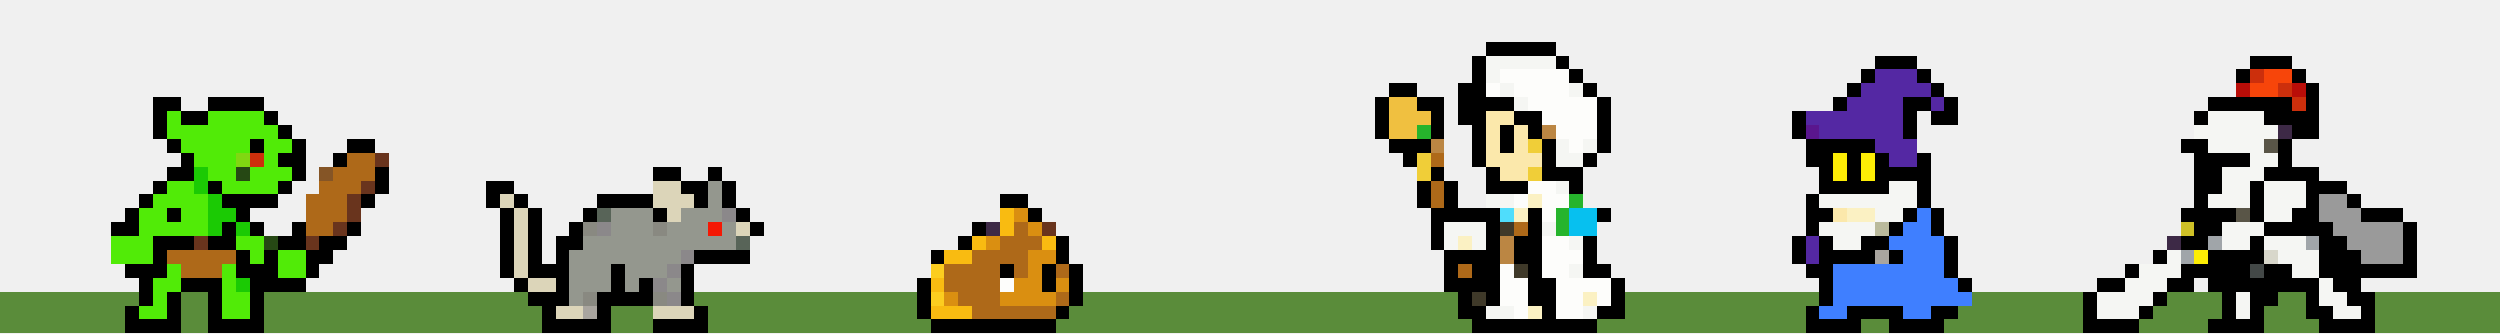
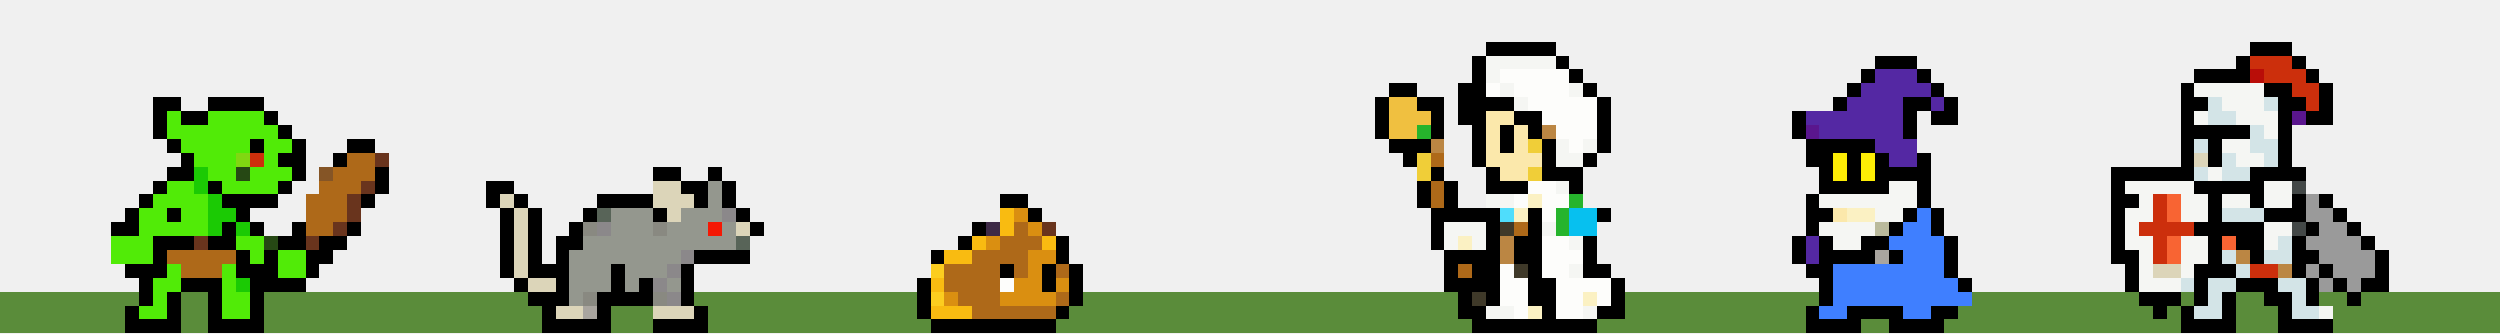
<svg xmlns="http://www.w3.org/2000/svg" viewBox="0 0 180 24" width="960" height="128" shape-rendering="crispEdges">
  <defs>
    <filter id="flash">
      <feFlood flood-color="#ffffff" />
      <feComposite operator="in" in2="SourceAlpha" />
+     </filter>
+     <filter id="hit" color-interpolation-filters="sRGB">
+       <feComponentTransfer>
+         <feFuncR type="gamma" exponent="0.6" />
+         <feFuncG type="gamma" exponent="0.6" />
+         <feFuncB type="gamma" exponent="0.6" />
+       </feComponentTransfer>
    </filter>
    <g id="a0">
      <path fill="#000000" d="M5 7h2v1h-2zM9 7h4v1h-4zM5 8h1v1h-1zM7 8h2v1h-2zM13 8h1v1h-1zM5 9h1v1h-1zM14 9h1v1h-1zM6 10h1v1h-1zM12 10h1v1h-1zM15 10h1v1h-1zM19 10h2v1h-2zM7 11h1v1h-1zM14 11h2v1h-2zM18 11h1v1h-1zM6 12h2v1h-2zM15 12h1v1h-1zM21 12h1v1h-1zM5 13h1v1h-1zM9 13h1v1h-1zM14 13h1v1h-1zM21 13h1v1h-1zM4 14h1v1h-1zM10 14h4v1h-4zM20 14h1v1h-1zM3 15h1v1h-1zM6 15h1v1h-1zM11 15h1v1h-1zM2 16h2v1h-2zM10 16h1v1h-1zM12 16h1v1h-1zM15 16h1v1h-1zM19 16h1v1h-1zM5 17h3v1h-3zM9 17h2v1h-2zM14 17h2v1h-2zM17 17h2v1h-2zM5 18h1v1h-1zM11 18h1v1h-1zM13 18h1v1h-1zM16 18h2v1h-2zM3 19h3v1h-3zM11 19h3v1h-3zM16 19h1v1h-1zM4 20h1v1h-1zM7 20h3v1h-3zM12 20h4v1h-4zM4 21h1v1h-1zM6 21h1v1h-1zM9 21h1v1h-1zM12 21h1v1h-1zM3 22h1v1h-1zM6 22h1v1h-1zM9 22h1v1h-1zM12 22h1v1h-1zM3 23h4v1h-4zM9 23h4v1h-4z" />
      <path fill="#1bca04" d="M8 12h1v1h-1zM8 13h1v1h-1zM9 14h1v1h-1zM9 15h2v1h-2zM9 16h1v1h-1zM11 16h1v1h-1zM11 20h1v1h-1z" />
      <path fill="#264814" d="M11 12h1v1h-1zM13 17h1v1h-1z" />
      <path fill="#51eb07" d="M6 8h1v1h-1zM9 8h4v1h-4zM6 9h8v1h-8zM7 10h5v1h-5zM13 10h2v1h-2zM8 11h3v1h-3zM13 11h1v1h-1zM9 12h2v1h-2zM12 12h3v1h-3zM6 13h2v1h-2zM10 13h4v1h-4zM5 14h4v1h-4zM4 15h2v1h-2zM7 15h2v1h-2zM4 16h5v1h-5zM2 17h3v1h-3zM11 17h2v1h-2zM2 18h3v1h-3zM12 18h1v1h-1zM14 18h2v1h-2zM6 19h1v1h-1zM10 19h1v1h-1zM14 19h2v1h-2zM5 20h2v1h-2zM10 20h1v1h-1zM5 21h1v1h-1zM10 21h2v1h-2zM4 22h2v1h-2zM10 22h2v1h-2z" />
      <path fill="#69341d" d="M21 11h1v1h-1zM20 13h1v1h-1zM19 14h1v1h-1zM19 15h1v1h-1zM18 16h1v1h-1zM8 17h1v1h-1zM16 17h1v1h-1z" />
      <path fill="#81d712" d="M11 11h1v1h-1z" />
      <path fill="#855526" d="M17 12h1v1h-1z" />
      <path fill="#ae6919" d="M19 11h2v1h-2zM18 12h3v1h-3zM17 13h3v1h-3zM16 14h3v1h-3zM16 15h3v1h-3zM16 16h2v1h-2zM6 18h5v1h-5zM7 19h3v1h-3z" />
      <path fill="#cc2f0c" d="M12 11h1v1h-1z" />
    </g>
+     <clipPath id="a0u">
+       <rect x="0" y="0" width="24" height="15" />
+     </clipPath>
+     <clipPath id="a0l">
+       <rect x="0" y="16" width="24" height="8" />
+     </clipPath>
    <g id="a1">
      <path fill="#000000" d="M14 12h2v1h-2zM18 12h1v1h-1zM2 13h2v1h-2zM16 13h2v1h-2zM19 13h1v1h-1zM2 14h1v1h-1zM4 14h1v1h-1zM10 14h4v1h-4zM17 14h1v1h-1zM19 14h1v1h-1zM3 15h1v1h-1zM5 15h1v1h-1zM9 15h1v1h-1zM14 15h1v1h-1zM20 15h1v1h-1zM3 16h1v1h-1zM5 16h1v1h-1zM8 16h1v1h-1zM21 16h1v1h-1zM3 17h1v1h-1zM5 17h1v1h-1zM7 17h2v1h-2zM3 18h1v1h-1zM5 18h1v1h-1zM7 18h1v1h-1zM17 18h4v1h-4zM3 19h1v1h-1zM5 19h3v1h-3zM11 19h1v1h-1zM16 19h1v1h-1zM4 20h1v1h-1zM7 20h1v1h-1zM11 20h1v1h-1zM13 20h1v1h-1zM16 20h1v1h-1zM5 21h3v1h-3zM10 21h4v1h-4zM16 21h1v1h-1zM6 22h1v1h-1zM10 22h1v1h-1zM17 22h1v1h-1zM6 23h5v1h-5zM14 23h4v1h-4z" />
      <path fill="#586458" d="M10 15h1v1h-1zM20 17h1v1h-1z" />
      <path fill="#898981" d="M9 16h1v1h-1zM14 16h1v1h-1zM9 21h1v1h-1zM14 21h1v1h-1z" />
      <path fill="#8b888a" d="M19 15h1v1h-1zM10 16h1v1h-1zM16 18h1v1h-1zM15 19h1v1h-1zM14 20h1v1h-1zM15 21h1v1h-1z" />
      <path fill="#94978e" d="M18 13h1v1h-1zM18 14h1v1h-1zM11 15h3v1h-3zM16 15h3v1h-3zM11 16h3v1h-3zM15 16h3v1h-3zM19 16h1v1h-1zM9 17h11v1h-11zM8 18h8v1h-8zM8 19h3v1h-3zM12 19h3v1h-3zM8 20h3v1h-3zM12 20h1v1h-1zM15 20h1v1h-1zM8 21h1v1h-1z" />
      <path fill="#a9a59f" d="M9 22h1v1h-1z" />
      <path fill="#dcd5b9" d="M14 13h2v1h-2zM3 14h1v1h-1zM14 14h3v1h-3zM4 15h1v1h-1zM15 15h1v1h-1zM4 16h1v1h-1zM20 16h1v1h-1zM4 17h1v1h-1zM4 18h1v1h-1zM4 19h1v1h-1zM5 20h2v1h-2zM7 22h2v1h-2zM14 22h3v1h-3z" />
      <path fill="#f51804" d="M18 16h1v1h-1z" />
    </g>
+     <clipPath id="a1u">
+       <rect x="0" y="0" width="24" height="18" />
+     </clipPath>
+     <clipPath id="a1l">
+       <rect x="0" y="19" width="24" height="5" />
+     </clipPath>
    <g id="a2">
      <path fill="#000000" d="M12 14h2v1h-2zM14 15h1v1h-1zM10 16h1v1h-1zM9 17h1v1h-1zM16 17h1v1h-1zM7 18h1v1h-1zM16 18h1v1h-1zM12 19h1v1h-1zM15 19h1v1h-1zM17 19h1v1h-1zM6 20h1v1h-1zM15 20h1v1h-1zM17 20h1v1h-1zM6 21h1v1h-1zM17 21h1v1h-1zM6 22h1v1h-1zM16 22h1v1h-1zM7 23h9v1h-9z" />
      <path fill="#3d2946" d="M11 16h1v1h-1z" />
      <path fill="#69341d" d="M15 16h1v1h-1z" />
      <path fill="#ae6919" d="M13 16h1v1h-1zM12 17h3v1h-3zM10 18h4v1h-4zM8 19h4v1h-4zM13 19h1v1h-1zM16 19h1v1h-1zM8 20h4v1h-4zM9 21h3v1h-3zM16 21h1v1h-1zM10 22h6v1h-6z" />
      <path fill="#da8f11" d="M13 15h1v1h-1zM14 16h1v1h-1zM11 17h1v1h-1zM14 18h2v1h-2zM14 19h1v1h-1zM13 20h2v1h-2zM16 20h1v1h-1zM8 21h1v1h-1zM12 21h4v1h-4z" />
      <path fill="#f9bb11" d="M12 15h1v1h-1zM12 16h1v1h-1zM10 17h1v1h-1zM15 17h1v1h-1zM8 18h2v1h-2zM7 20h1v1h-1zM7 22h3v1h-3z" />
      <path fill="#fccd1f" d="M7 19h1v1h-1zM7 21h1v1h-1z" />
      <path fill="#fdfdfb" d="M12 20h1v1h-1z" />
    </g>
+     <clipPath id="a2u">
+       <rect x="0" y="0" width="24" height="19" />
+     </clipPath>
+     <clipPath id="a2l">
+       <rect x="0" y="20" width="24" height="4" />
+     </clipPath>
    <g id="a3">
      <path fill="#000000" d="M9 4h3v1h-3zM8 5h1v1h-1zM12 5h1v1h-1zM7 6h1v1h-1zM7 7h1v1h-1zM9 7h6v1h-6zM7 8h4v1h-4zM15 8h1v1h-1zM7 9h2v1h-2zM9 10h1v1h-1zM15 10h2v1h-2zM9 11h1v1h-1zM12 11h4v1h-4zM7 12h4v1h-4zM14 12h2v1h-2zM5 13h3v1h-3zM11 13h1v1h-1zM14 13h2v1h-2zM4 14h1v1h-1zM7 14h1v1h-1zM11 14h1v1h-1zM15 14h1v1h-1zM1 15h3v1h-3zM7 15h2v1h-2zM11 15h1v1h-1zM13 15h4v1h-4zM0 16h1v1h-1zM6 16h5v1h-5zM14 16h2v1h-2zM0 17h1v1h-1zM5 17h2v1h-2zM11 17h1v1h-1zM15 17h2v1h-2zM0 18h1v1h-1zM4 18h3v1h-3zM11 18h4v1h-4zM18 18h1v1h-1zM0 19h7v1h-7zM9 19h2v1h-2zM12 19h5v1h-5zM20 19h1v1h-1zM4 20h2v1h-2zM7 20h8v1h-8zM16 20h2v1h-2zM21 20h2v1h-2zM3 21h2v1h-2zM7 21h1v1h-1zM10 21h2v1h-2zM13 21h1v1h-1zM18 21h1v1h-1zM23 21h1v1h-1zM3 22h1v1h-1zM6 22h2v1h-2zM11 22h1v1h-1zM13 22h1v1h-1zM19 22h1v1h-1zM23 22h1v1h-1zM3 23h4v1h-4zM11 23h4v1h-4zM20 23h4v1h-4z" />
      <path fill="#3d2946" d="M9 9h1v1h-1zM17 17h1v1h-1z" />
      <path fill="#434847" d="M11 19h1v1h-1z" />
      <path fill="#595547" d="M10 10h1v1h-1zM12 15h1v1h-1z" />
      <path fill="#a0a5a9" d="M7 17h1v1h-1zM14 17h1v1h-1zM16 18h1v1h-1z" />
      <path fill="#b90d08" d="M8 6h1v1h-1zM12 6h1v1h-1z" />
      <path fill="#cc2f0c" d="M11 5h1v1h-1zM9 6h1v1h-1zM8 7h1v1h-1z" />
      <path fill="#cec027" d="M16 16h1v1h-1z" />
      <path fill="#d8d7cb" d="M10 18h1v1h-1z" />
      <path fill="currentColor" d="M5 14h2v1h-2zM4 15h3v1h-3zM1 16h5v1h-5zM1 17h4v1h-4zM1 18h3v1h-3z" />
      <path fill="#f5f6f3" d="M11 8h4v1h-4zM10 9h6v1h-6zM11 10h4v1h-4zM10 11h2v1h-2zM11 12h3v1h-3zM8 13h3v1h-3zM12 13h2v1h-2zM8 14h3v1h-3zM12 14h3v1h-3zM9 15h2v1h-2zM11 16h3v1h-3zM8 17h3v1h-3zM12 17h2v1h-2zM7 18h3v1h-3zM17 18h1v1h-1zM7 19h2v1h-2zM17 19h3v1h-3zM6 20h1v1h-1zM18 20h3v1h-3zM5 21h2v1h-2zM12 21h1v1h-1zM19 21h4v1h-4zM4 22h2v1h-2zM12 22h1v1h-1zM20 22h3v1h-3z" />
      <path fill="#f7450a" d="M9 5h2v1h-2zM10 6h2v1h-2z" />
      <path fill="#fded05" d="M15 18h1v1h-1z" />
    </g>
    <g id="a4">
+       <path fill="#000000" d="M9 3h3v1h-3zM8 4h1v1h-1zM12 4h1v1h-1zM7 5h1v1h-1zM12 5h4v1h-4zM6 6h1v1h-1zM9 6h2v1h-2zM16 6h1v1h-1zM6 7h1v1h-1zM8 7h2v1h-2zM15 7h2v1h-2zM6 8h2v1h-2zM9 8h1v1h-1zM16 8h1v1h-1zM9 9h1v1h-1zM12 9h5v1h-5zM9 10h1v1h-1zM14 10h1v1h-1zM16 10h1v1h-1zM9 11h1v1h-1zM14 11h1v1h-1zM16 11h1v1h-1zM8 12h4v1h-4zM16 12h6v1h-6zM11 13h5v1h-5zM21 13h1v1h-1zM6 14h1v1h-1zM8 14h1v1h-1zM11 14h1v1h-1zM14 14h1v1h-1zM20 14h2v1h-2zM5 15h1v1h-1zM8 15h3v1h-3zM14 15h1v1h-1zM21 15h1v1h-1zM4 16h1v1h-1zM7 16h1v1h-1zM11 16h5v1h-5zM21 16h1v1h-1zM3 17h1v1h-1zM8 17h1v1h-1zM11 17h2v1h-2zM14 17h1v1h-1zM21 17h1v1h-1zM2 18h1v1h-1zM7 18h2v1h-2zM11 18h1v1h-1zM14 18h1v1h-1zM20 18h2v1h-2zM2 19h1v1h-1zM6 19h1v1h-1zM8 19h1v1h-1zM13 19h3v1h-3zM20 19h1v1h-1zM2 20h2v1h-2zM5 20h1v1h-1zM7 20h1v1h-1zM10 20h3v1h-3zM15 20h1v1h-1zM20 20h1v1h-1zM4 21h1v1h-1zM7 21h1v1h-1zM9 21h2v1h-2zM13 21h1v1h-1zM15 21h1v1h-1zM17 21h3v1h-3zM9 22h1v1h-1zM13 22h1v1h-1zM16 22h1v1h-1zM18 22h1v1h-1zM6 23h4v1h-4zM13 23h4v1h-4z" />
+       <path fill="#434847" d="M8 13h1v1h-1zM8 16h1v1h-1z" />
+       <path fill="#5a168e" d="M8 8h1v1h-1z" />
+       <path fill="#b90d08" d="M11 5h1v1h-1z" />
+       <path fill="#bb8643" d="M12 18h1v1h-1zM9 19h1v1h-1z" />
+       <path fill="#cc2f0c" d="M9 4h3v1h-3zM8 5h3v1h-3zM7 6h2v1h-2zM7 7h1v1h-1zM18 14h1v1h-1zM18 15h1v1h-1zM16 16h4v1h-4zM18 17h1v1h-1zM18 18h1v1h-1zM10 19h2v1h-2z" />
+       <path fill="#d3e4e7" d="M10 7h1v1h-1zM14 7h1v1h-1zM13 8h2v1h-2zM11 9h1v1h-1zM10 10h2v1h-2zM15 10h1v1h-1zM10 11h1v1h-1zM13 11h1v1h-1zM12 12h2v1h-2zM15 12h1v1h-1zM11 15h3v1h-3zM9 17h1v1h-1zM9 18h2v1h-2zM13 18h1v1h-1zM12 19h1v1h-1zM8 20h2v1h-2zM13 20h2v1h-2zM16 20h1v1h-1zM8 21h1v1h-1zM14 21h1v1h-1zM7 22h2v1h-2zM14 22h2v1h-2z" />
+       <path fill="#dcd5b9" d="M15 11h1v1h-1zM17 19h2v1h-2z" />
+       <path fill="currentColor" d="M7 14h1v1h-1zM6 15h2v1h-2zM5 16h2v1h-2zM4 17h4v1h-4zM3 18h4v1h-4zM3 19h3v1h-3zM7 19h1v1h-1zM4 20h1v1h-1zM6 20h1v1h-1z" />
+       <path fill="#f5f6f3" d="M11 6h5v1h-5zM11 7h3v1h-3zM10 8h3v1h-3zM15 8h1v1h-1zM10 9h1v1h-1zM12 10h2v1h-2zM11 11h2v1h-2zM14 12h1v1h-1zM9 13h2v1h-2zM16 13h5v1h-5zM9 14h2v1h-2zM12 14h2v1h-2zM15 14h2v1h-2zM19 14h1v1h-1zM15 15h2v1h-2zM19 15h2v1h-2zM9 16h2v1h-2zM20 16h1v1h-1zM10 17h1v1h-1zM15 17h2v1h-2zM19 17h2v1h-2zM15 18h2v1h-2zM19 18h1v1h-1zM16 19h1v1h-1zM19 19h1v1h-1zM17 20h3v1h-3zM6 22h1v1h-1z" />
+       <path fill="#f86433" d="M17 14h1v1h-1zM17 15h1v1h-1zM13 17h1v1h-1zM17 17h1v1h-1zM17 18h1v1h-1z" />
+     </g>
+     <clipPath id="a4u">
+       <rect x="0" y="0" width="24" height="13" />
+     </clipPath>
+     <clipPath id="a4l">
+       <rect x="0" y="14" width="24" height="10" />
+     </clipPath>
+     <g id="a5">
      <path fill="#000000" d="M9 4h3v1h-3zM8 5h1v1h-1zM12 5h1v1h-1zM7 6h1v1h-1zM13 6h1v1h-1zM6 7h1v1h-1zM8 7h2v1h-2zM14 7h1v1h-1zM6 8h2v1h-2zM9 8h1v1h-1zM17 8h1v1h-1zM9 9h1v1h-1zM17 9h1v1h-1zM12 10h5v1h-5zM8 11h1v1h-1zM11 11h1v1h-1zM13 11h1v1h-1zM15 11h2v1h-2zM8 12h4v1h-4zM13 12h1v1h-1zM15 12h1v1h-1zM8 13h1v1h-1zM11 13h5v1h-5zM8 14h1v1h-1zM16 14h1v1h-1zM7 15h1v1h-1zM9 15h1v1h-1zM15 15h2v1h-2zM7 16h1v1h-1zM10 16h1v1h-1zM16 16h1v1h-1zM6 17h1v1h-1zM11 17h2v1h-2zM15 17h1v1h-1zM17 17h1v1h-1zM6 18h1v1h-1zM10 18h1v1h-1zM12 18h4v1h-4zM17 18h1v1h-1zM6 19h1v1h-1zM15 19h2v1h-2zM5 20h1v1h-1zM15 20h1v1h-1zM15 21h1v1h-1zM6 22h2v1h-2zM10 22h4v1h-4zM16 22h1v1h-1zM7 23h4v1h-4zM13 23h4v1h-4z" />
      <path fill="#5428a3" d="M9 5h3v1h-3zM8 6h5v1h-5zM7 7h1v1h-1zM10 7h4v1h-4zM10 8h7v1h-7zM10 9h6v1h-6zM9 10h3v1h-3zM9 11h2v1h-2zM16 17h1v1h-1zM16 18h1v1h-1z" />
      <path fill="#5a168e" d="M16 9h1v1h-1z" />
      <path fill="currentColor" d="M8 15h1v1h-1zM8 16h2v1h-2zM7 17h4v1h-4zM7 18h3v1h-3zM7 19h8v1h-8zM6 20h9v1h-9zM5 21h10v1h-10zM8 22h2v1h-2zM14 22h2v1h-2z" />
      <path fill="#a9a59f" d="M11 18h1v1h-1z" />
      <path fill="#baba9c" d="M11 16h1v1h-1z" />
      <path fill="#f5f6f3" d="M9 13h2v1h-2zM9 14h7v1h-7zM10 15h2v1h-2zM12 16h4v1h-4zM13 17h2v1h-2z" />
      <path fill="#fbe8ab" d="M14 15h1v1h-1z" />
      <path fill="#fbf1c3" d="M12 15h2v1h-2z" />
      <path fill="#fded05" d="M12 11h1v1h-1zM14 11h1v1h-1zM12 12h1v1h-1zM14 12h1v1h-1z" />
    </g>
-     <g id="a5">
+     <clipPath id="a5u">
+       <rect x="0" y="0" width="24" height="14" />
+     </clipPath>
+     <clipPath id="a5l">
+       <rect x="0" y="15" width="24" height="9" />
+     </clipPath>
+     <g id="a6">
      <path fill="#000000" d="M8 3h5v1h-5zM7 4h1v1h-1zM13 4h1v1h-1zM6 5h1v1h-1zM13 5h1v1h-1zM5 6h1v1h-1zM13 6h2v1h-2zM18 6h2v1h-2zM4 7h1v1h-1zM11 7h4v1h-4zM16 7h2v1h-2zM20 7h1v1h-1zM4 8h1v1h-1zM9 8h2v1h-2zM13 8h2v1h-2zM16 8h1v1h-1zM20 8h1v1h-1zM4 9h1v1h-1zM9 9h1v1h-1zM11 9h1v1h-1zM13 9h1v1h-1zM16 9h1v1h-1zM20 9h1v1h-1zM4 10h1v1h-1zM8 10h1v1h-1zM11 10h1v1h-1zM13 10h1v1h-1zM17 10h3v1h-3zM5 11h1v1h-1zM8 11h1v1h-1zM13 11h1v1h-1zM18 11h1v1h-1zM6 12h3v1h-3zM12 12h1v1h-1zM16 12h1v1h-1zM6 13h1v1h-1zM10 13h3v1h-3zM15 13h1v1h-1zM17 13h1v1h-1zM15 14h1v1h-1zM17 14h1v1h-1zM4 15h1v1h-1zM9 15h1v1h-1zM12 15h5v1h-5zM9 16h1v1h-1zM12 16h1v1h-1zM16 16h1v1h-1zM5 17h1v1h-1zM9 17h2v1h-2zM12 17h1v1h-1zM16 17h1v1h-1zM5 18h1v1h-1zM9 18h2v1h-2zM12 18h4v1h-4zM4 19h2v1h-2zM9 19h1v1h-1zM12 19h2v1h-2zM15 19h1v1h-1zM3 20h1v1h-1zM8 20h2v1h-2zM12 20h4v1h-4zM3 21h1v1h-1zM8 21h2v1h-2zM12 21h1v1h-1zM14 21h1v1h-1zM3 22h2v1h-2zM8 22h1v1h-1zM13 22h2v1h-2zM5 23h9v1h-9z" />
      <path fill="#07c0ef" d="M5 15h2v1h-2zM5 16h2v1h-2z" />
      <path fill="currentColor" d="M18 7h2v1h-2zM17 8h3v1h-3zM18 9h2v1h-2z" />
      <path fill="#26b42c" d="M17 9h1v1h-1zM6 14h1v1h-1zM7 15h1v1h-1zM7 16h1v1h-1z" />
      <path fill="#3f3929" d="M11 16h1v1h-1zM10 19h1v1h-1zM13 21h1v1h-1z" />
      <path fill="#4fddfc" d="M11 15h1v1h-1z" />
      <path fill="#ae6919" d="M16 11h1v1h-1zM16 13h1v1h-1zM16 14h1v1h-1zM10 16h1v1h-1zM14 19h1v1h-1z" />
      <path fill="#bb8643" d="M8 9h1v1h-1zM16 10h1v1h-1zM11 17h1v1h-1zM11 18h1v1h-1z" />
      <path fill="#f0ce38" d="M9 10h1v1h-1zM17 11h1v1h-1zM9 12h1v1h-1zM17 12h1v1h-1z" />
      <path fill="#f5f6f3" d="M8 4h5v1h-5zM12 5h1v1h-1zM6 6h1v1h-1zM11 6h1v1h-1zM10 7h1v1h-1zM5 10h1v1h-1zM7 10h1v1h-1zM6 11h2v1h-2zM7 13h1v1h-1zM11 14h2v1h-2zM8 16h1v1h-1zM13 16h3v1h-3zM6 17h1v1h-1zM13 17h1v1h-1zM15 17h1v1h-1zM6 19h1v1h-1zM5 22h1v1h-1zM11 22h2v1h-2z" />
      <path fill="#fbe8ab" d="M11 8h2v1h-2zM10 9h1v1h-1zM12 9h1v1h-1zM10 10h1v1h-1zM12 10h1v1h-1zM9 11h4v1h-4zM10 12h2v1h-2z" />
      <path fill="#fbf1c3" d="M9 14h1v1h-1zM10 15h1v1h-1zM14 17h1v1h-1zM5 21h1v1h-1zM9 22h1v1h-1z" />
      <path fill="#fdfdfb" d="M7 5h5v1h-5zM7 6h4v1h-4zM12 6h1v1h-1zM5 7h5v1h-5zM5 8h4v1h-4zM5 9h3v1h-3zM6 10h1v1h-1zM8 13h2v1h-2zM7 14h2v1h-2zM10 14h1v1h-1zM8 15h1v1h-1zM7 17h2v1h-2zM6 18h3v1h-3zM7 19h2v1h-2zM11 19h1v1h-1zM4 20h4v1h-4zM10 20h2v1h-2zM4 21h1v1h-1zM6 21h2v1h-2zM10 21h2v1h-2zM6 22h2v1h-2zM10 22h1v1h-1z" />
    </g>
+     <clipPath id="a6u">
+       <rect x="0" y="0" width="24" height="13" />
+     </clipPath>
+     <clipPath id="a6l">
+       <rect x="0" y="14" width="24" height="10" />
+     </clipPath>
  </defs>
  <rect x="0" y="21" width="180" height="3" fill="#5a8c3a" />
  <g transform="translate(6 0)">
-     <animateTransform attributeName="transform" type="translate" additive="sum" values="0 0;0 -2" calcMode="discrete" begin="0s" dur="1s" repeatCount="indefinite" />
-     <use href="#a0" />
+     <g>
+       <animate attributeName="visibility" values="visible;hidden" calcMode="discrete" begin="-10s" dur="1s" repeatCount="indefinite" />
+       <use href="#a0" />
+     </g>
+     <g visibility="hidden">
+       <animate attributeName="visibility" values="hidden;visible" calcMode="discrete" begin="-10s" dur="1s" repeatCount="indefinite" />
+       <g>
+         <use href="#a0" clip-path="url(#a0u)" transform="translate(0 1)" />
+         <use href="#a0" clip-path="url(#a0l)" />
+       </g>
+     </g>
  </g>
  <g transform="translate(33 0)">
-     <animateTransform attributeName="transform" type="translate" additive="sum" values="0 0;0 -2" calcMode="discrete" begin="0s" dur="1s" repeatCount="indefinite" />
-     <use href="#a1" />
+     <g>
+       <animate attributeName="visibility" values="visible;hidden" calcMode="discrete" begin="-10s" dur="1s" repeatCount="indefinite" />
+       <use href="#a1" />
+     </g>
+     <g visibility="hidden">
+       <animate attributeName="visibility" values="hidden;visible" calcMode="discrete" begin="-10s" dur="1s" repeatCount="indefinite" />
+       <g>
+         <use href="#a1" clip-path="url(#a1u)" transform="translate(0 1)" />
+         <use href="#a1" clip-path="url(#a1l)" />
+       </g>
+     </g>
  </g>
  <g transform="translate(60 0)">
-     <animateTransform attributeName="transform" type="translate" additive="sum" values="0 0;0 -2" calcMode="discrete" begin="0s" dur="1s" repeatCount="indefinite" />
-     <use href="#a2" />
+     <g>
+       <animate attributeName="visibility" values="visible;hidden" calcMode="discrete" begin="-10s" dur="1s" repeatCount="indefinite" />
+       <use href="#a2" />
+     </g>
+     <g visibility="hidden">
+       <animate attributeName="visibility" values="hidden;visible" calcMode="discrete" begin="-10s" dur="1s" repeatCount="indefinite" />
+       <g>
+         <use href="#a2" clip-path="url(#a2u)" transform="translate(0 1)" />
+         <use href="#a2" clip-path="url(#a2l)" />
+       </g>
+     </g>
  </g>
  <g transform="translate(150 0)">
-     <animateTransform attributeName="transform" type="translate" additive="sum" values="0 0;0 -2" calcMode="discrete" begin="0s" dur="1s" repeatCount="indefinite" />
-     <use href="#a3" transform="translate(24 0) scale(-1 1)" color="#9a9a9a" />
+     <g>
+       <animate attributeName="visibility" values="visible;hidden" calcMode="discrete" begin="-10s" dur="1s" repeatCount="indefinite" />
+       <set attributeName="visibility" to="hidden" begin="-0.06s" dur="0.12s" />
+       <use href="#a4" transform="translate(24 0) scale(-1 1)" color="#9a9a9a" />
+     </g>
+     <g visibility="hidden">
+       <animate attributeName="visibility" values="hidden;visible" calcMode="discrete" begin="-10s" dur="1s" repeatCount="indefinite" />
+       <set attributeName="visibility" to="hidden" begin="-0.06s" dur="0.12s" />
+       <g color="#9a9a9a">
+         <use href="#a4" clip-path="url(#a4u)" transform="translate(0 1) translate(24 0) scale(-1 1)" />
+         <use href="#a4" clip-path="url(#a4l)" transform="translate(24 0) scale(-1 1)" />
+       </g>
+     </g>
+     <g visibility="hidden">
+       <set attributeName="visibility" to="visible" begin="-0.06s" dur="0.12s" />
+       <use href="#a3" transform="translate(24 0) scale(-1 1)" color="#9a9a9a" />
+     </g>
  </g>
  <g transform="translate(123 0)">
-     <animateTransform attributeName="transform" type="translate" additive="sum" values="0 0;0 -2" calcMode="discrete" begin="0s" dur="1s" repeatCount="indefinite" />
-     <use href="#a4" transform="translate(24 0) scale(-1 1)" color="#3f7fff" />
+     <g>
+       <animate attributeName="visibility" values="visible;hidden" calcMode="discrete" begin="-10s" dur="1s" repeatCount="indefinite" />
+       <use href="#a5" transform="translate(24 0) scale(-1 1)" color="#3f7fff" />
+     </g>
+     <g visibility="hidden">
+       <animate attributeName="visibility" values="hidden;visible" calcMode="discrete" begin="-10s" dur="1s" repeatCount="indefinite" />
+       <g color="#3f7fff">
+         <use href="#a5" clip-path="url(#a5u)" transform="translate(0 1) translate(24 0) scale(-1 1)" />
+         <use href="#a5" clip-path="url(#a5l)" transform="translate(24 0) scale(-1 1)" />
+       </g>
+     </g>
  </g>
  <g transform="translate(96 0)">
-     <animateTransform attributeName="transform" type="translate" additive="sum" values="0 0;0 -2" calcMode="discrete" begin="0s" dur="1s" repeatCount="indefinite" />
-     <use href="#a5" transform="translate(24 0) scale(-1 1)" color="#f0c040" />
+     <g>
+       <animate attributeName="visibility" values="visible;hidden" calcMode="discrete" begin="-10s" dur="1s" repeatCount="indefinite" />
+       <use href="#a6" transform="translate(24 0) scale(-1 1)" color="#f0c040" />
+     </g>
+     <g visibility="hidden">
+       <animate attributeName="visibility" values="hidden;visible" calcMode="discrete" begin="-10s" dur="1s" repeatCount="indefinite" />
+       <g color="#f0c040">
+         <use href="#a6" clip-path="url(#a6u)" transform="translate(0 1) translate(24 0) scale(-1 1)" />
+         <use href="#a6" clip-path="url(#a6l)" transform="translate(24 0) scale(-1 1)" />
+       </g>
+     </g>
  </g>
  <text x="15" y="13" fill="#ffffff" font-family="monospace" font-size="12" font-weight="bold" opacity="0">
    <animate attributeName="opacity" values="1;1" begin="-0.18s" dur="0.7s" />
    <animateTransform attributeName="transform" type="translate" values="0 0;0 -3" begin="-0.18s" dur="0.7s" />9</text>
</svg>
